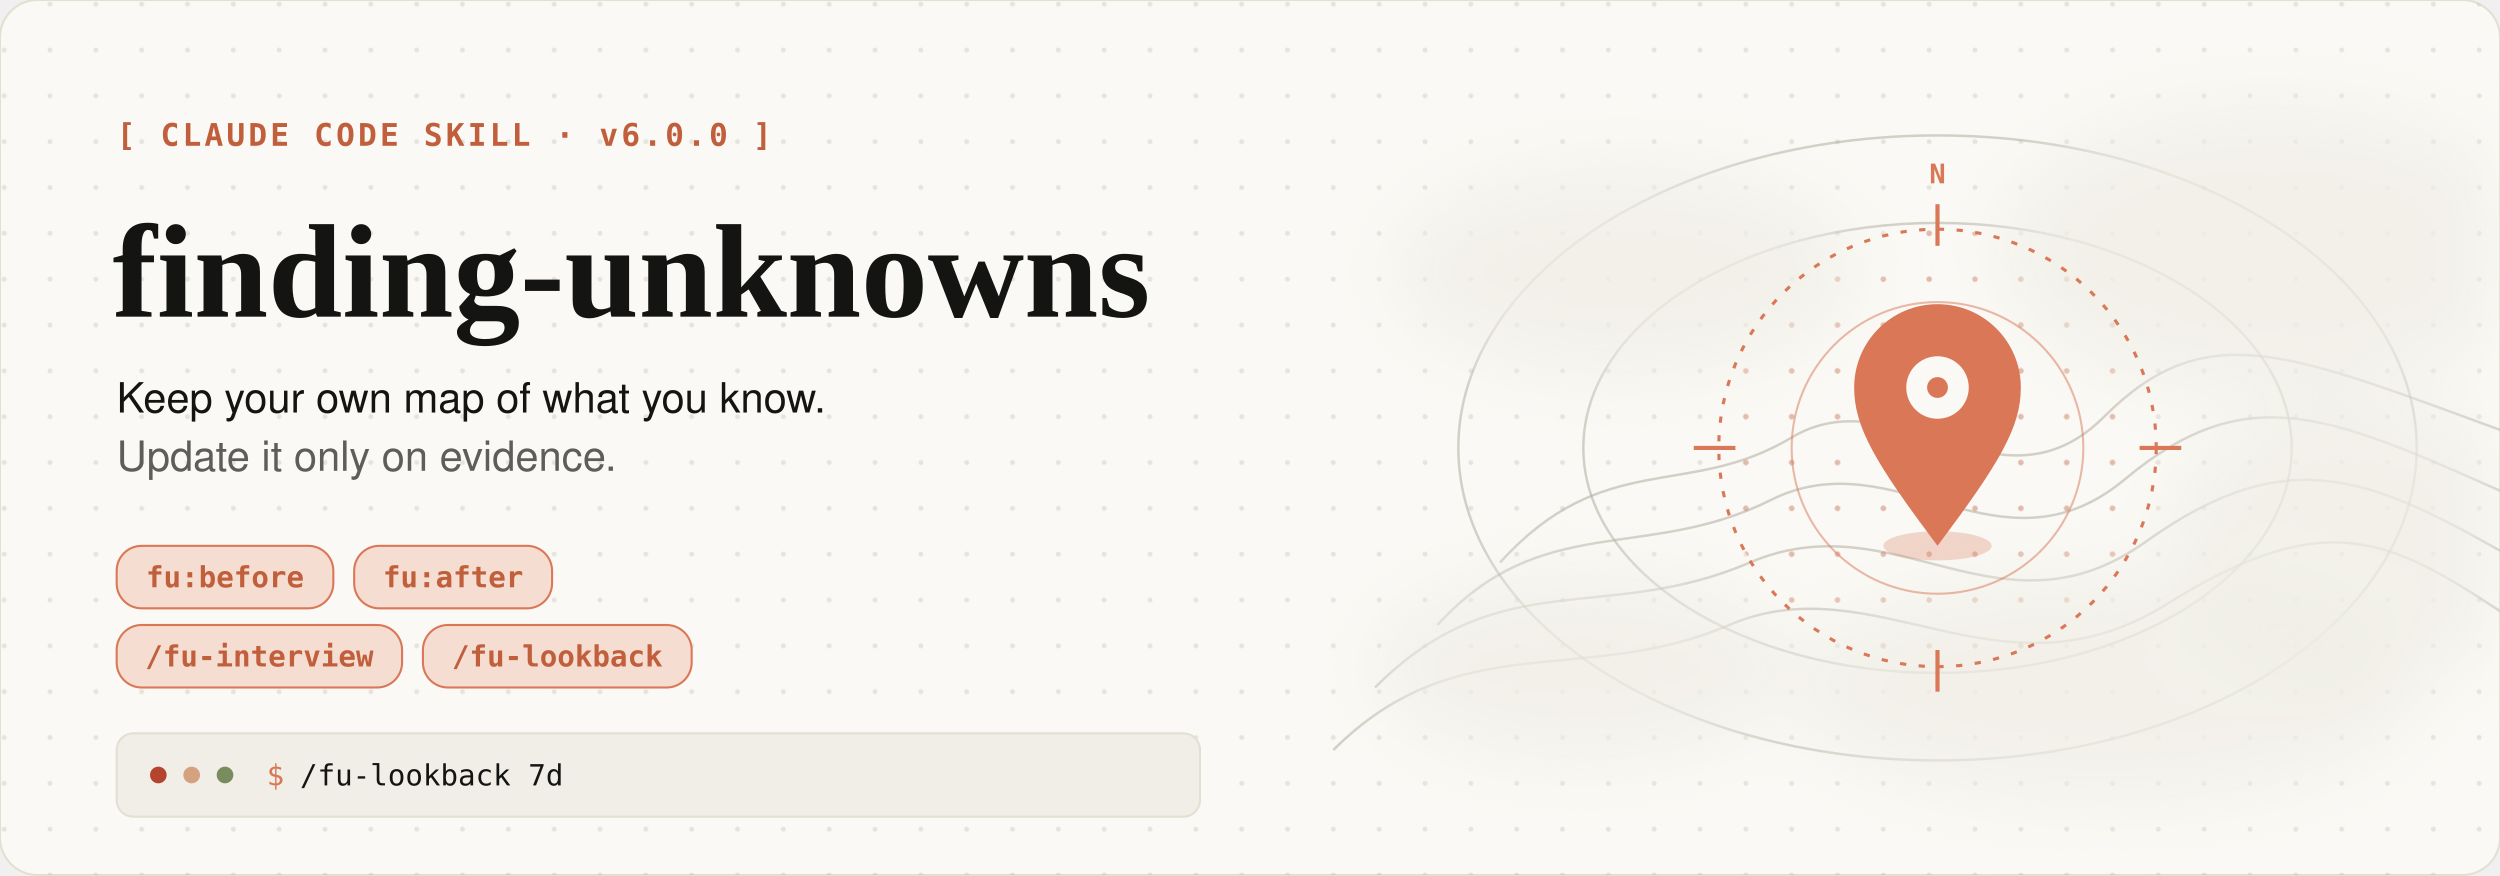
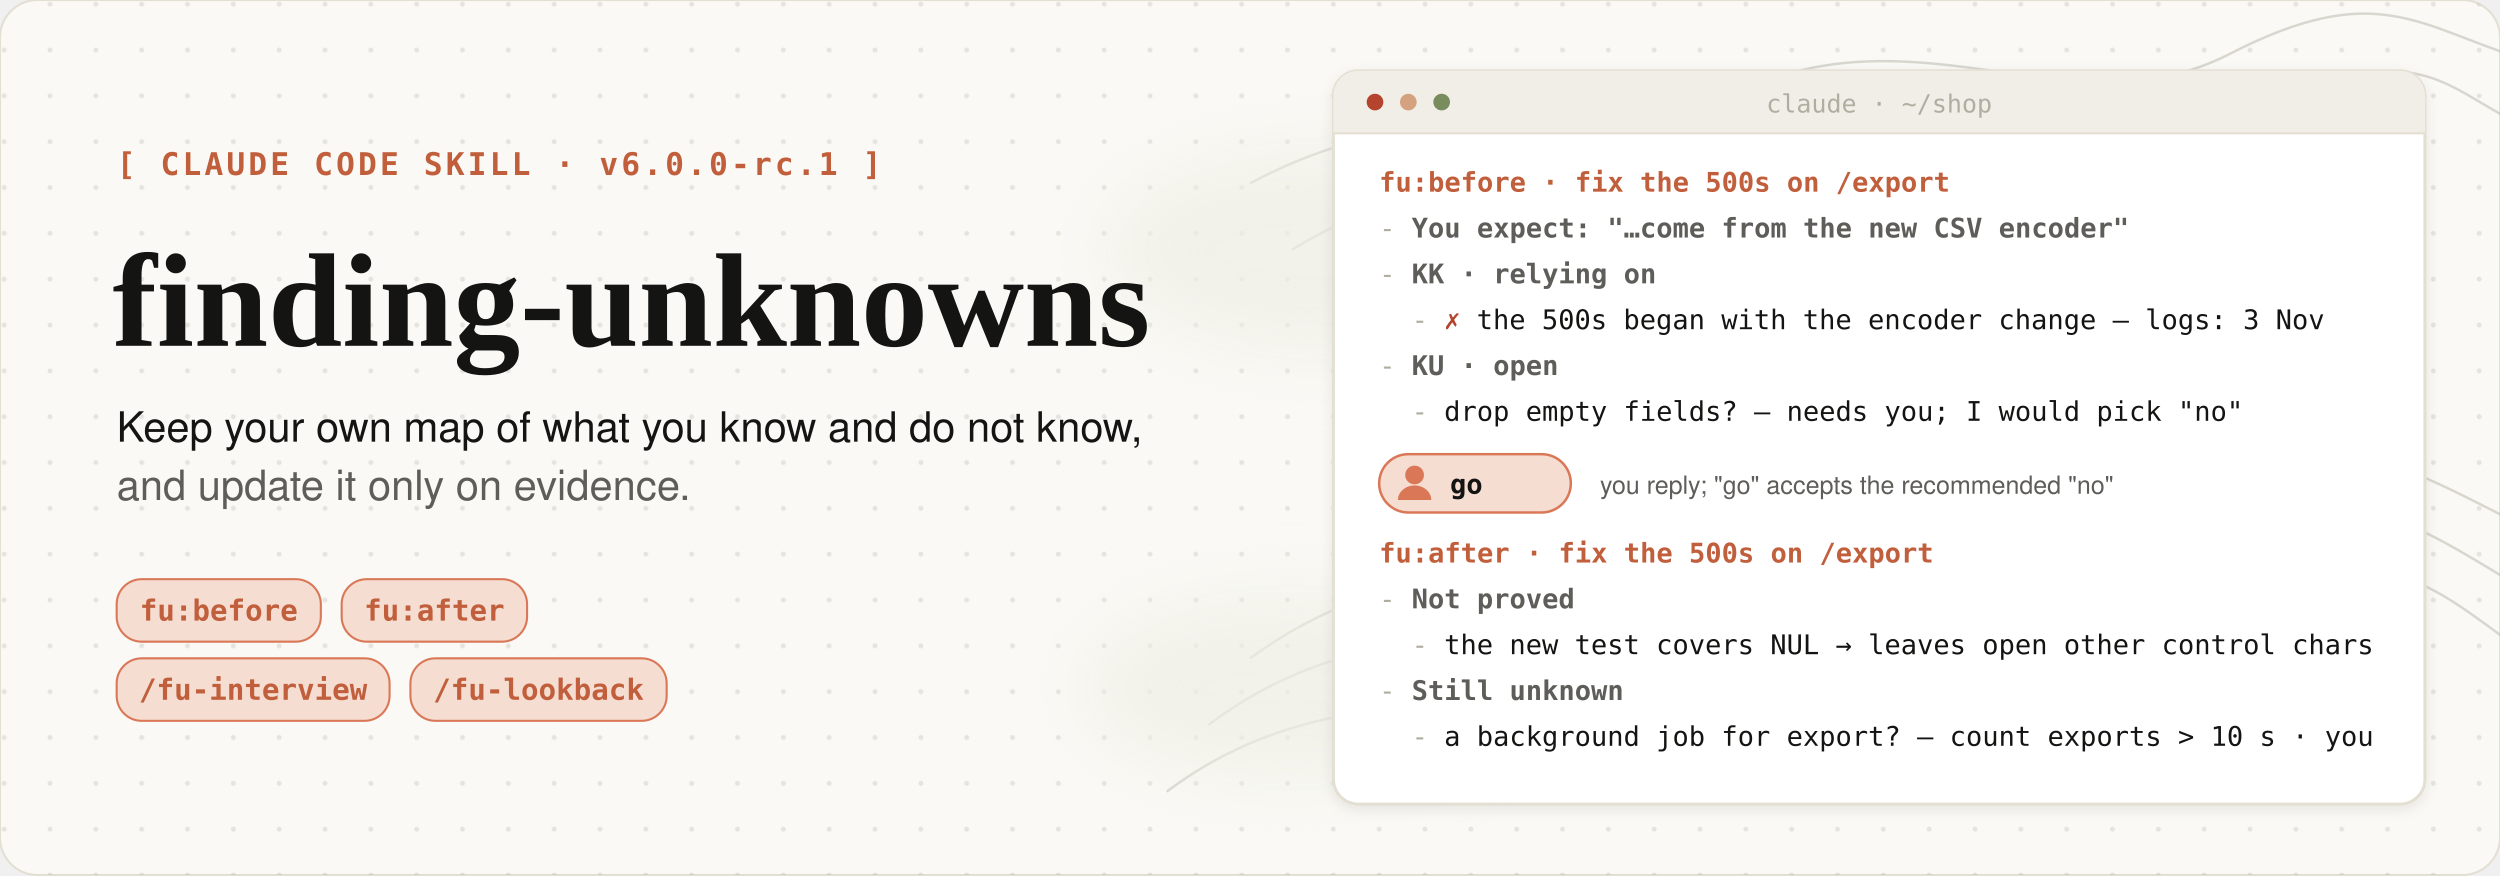
<svg xmlns="http://www.w3.org/2000/svg" width="1200" height="420" viewBox="0 0 1200 420" role="img" aria-labelledby="t d">
  <defs>
    <pattern id="dots" width="22" height="22" patternUnits="userSpaceOnUse">
      <circle cx="2" cy="2" r="1.2" fill="#B1ADA1" opacity="0.28" />
    </pattern>
-     <pattern id="dotsb" width="22" height="22" patternUnits="userSpaceOnUse">
-       <circle cx="2" cy="2" r="1.4" fill="#D97757" opacity="0.75" />
-     </pattern>
    <filter id="fog" x="-30%" y="-30%" width="160%" height="160%">
      <feGaussianBlur stdDeviation="16" />
    </filter>
-     <clipPath id="clr">
-       <circle cx="930" cy="215" r="105" />
-     </clipPath>
+     <filter id="sh" x="-5%" y="-5%" width="110%" height="120%">
+       <feDropShadow dx="0" dy="2" stdDeviation="3" flood-color="#141413" flood-opacity="0.08" />
+     </filter>
    <clipPath id="frame">
      <rect width="1200" height="420" rx="18" />
    </clipPath>
  </defs>
  <rect width="1200" height="420" rx="18" fill="#FAF9F5" stroke="#E3DFD3" />
  <g clip-path="url(#frame)">
    <rect width="1200" height="420" fill="url(#dots)" />
-     <g fill="none" stroke="#B1ADA1" stroke-opacity="0.55" stroke-width="1.2">
-       <path d="M640 360C700 300 760 330 830 300S960 340 1040 290S1150 260 1210 300" />
-       <path d="M660 330C720 270 770 300 840 270S960 310 1030 260S1140 230 1210 270" />
-       <path d="M690 300C740 245 790 270 850 240S960 280 1020 230S1120 200 1210 240" />
-       <path d="M720 270C770 215 810 240 860 210S960 250 1010 200S1100 170 1210 210" />
-       <ellipse cx="930" cy="215" rx="230" ry="150" />
-       <ellipse cx="930" cy="215" rx="170" ry="108" />
-     </g>
-     <g clip-path="url(#clr)">
-       <rect x="800" y="100" width="260" height="230" fill="url(#dotsb)" opacity="0.5" />
+     <g fill="none" stroke="#B1ADA1" stroke-opacity="0.45" stroke-width="1.2">
+       <path d="M560 380C640 320 720 350 800 318S960 360 1050 306S1160 276 1210 312" />
+       <path d="M580 348C660 288 730 318 810 286S960 330 1040 276S1150 246 1210 282" />
+       <path d="M600 316C680 258 740 286 820 254S960 298 1030 246S1140 216 1210 252" />
+       <path d="M620 120C700 70 780 100 860 70S1000 96 1080 56S1170 40 1210 60" />
+       <path d="M600 88C690 40 770 66 850 38S1000 62 1070 26S1160 12 1210 28" />
    </g>
    <g filter="url(#fog)" fill="#F0EEE6">
-       <ellipse cx="1090" cy="120" rx="130" ry="70" opacity="0.75" />
-       <ellipse cx="1010" cy="330" rx="150" ry="55" opacity="0.75" />
-       <ellipse cx="780" cy="130" rx="110" ry="50" opacity="0.75" />
-       <ellipse cx="1130" cy="260" rx="90" ry="70" opacity="0.75" />
-       <ellipse cx="760" cy="320" rx="100" ry="45" opacity="0.75" />
+       <ellipse cx="640" cy="120" rx="110" ry="50" opacity="0.7" />
+       <ellipse cx="620" cy="330" rx="100" ry="45" opacity="0.7" />
    </g>
-     <circle cx="930" cy="215" r="105" fill="none" stroke="#D97757" stroke-width="1.5" stroke-dasharray="3 6" />
-     <circle cx="930" cy="215" r="70" fill="none" stroke="#D97757" stroke-opacity="0.5" stroke-width="1" />
-     <g stroke="#D97757" stroke-width="2">
-       <path d="M930 98V118M930 312V332M813 215H833M1027 215H1047" />
-     </g>
-     <g font-family="ui-monospace, SFMono-Regular, Menlo, Consolas, monospace" font-size="13" font-weight="700" fill="#D97757" text-anchor="middle">
-       <text x="930" y="88">N</text>
-     </g>
-     <ellipse cx="930" cy="262" rx="26" ry="7" fill="#D97757" opacity="0.28" />
-     <path d="M930 262C900 222 890 205 890 186a40 40 0 0 1 80 0c0 19-10 36-40 76z" fill="#D97757" />
-     <circle cx="930" cy="186" r="15" fill="#FAF9F5" />
-     <circle cx="930" cy="186" r="5" fill="#D97757" />
  </g>
-   <text x="56" y="70" font-family="ui-monospace, SFMono-Regular, Menlo, Consolas, monospace" font-size="15" font-weight="700" fill="#C15F3C" letter-spacing="1.5">[ CLAUDE CODE SKILL · v6.0.0 ]</text>
-   <text x="54" y="152" font-family="Georgia, 'Times New Roman', serif" font-size="64" font-weight="700" fill="#141413">finding-unknowns</text>
-   <text x="56" y="198" font-family="-apple-system, 'Segoe UI', Helvetica, Arial, sans-serif" font-size="20" fill="#141413">Keep your own map of what you know.</text>
-   <text x="56" y="226" font-family="-apple-system, 'Segoe UI', Helvetica, Arial, sans-serif" font-size="20" fill="#5E5D59">Update it only on evidence.</text>
-   <rect x="56" y="262" width="104" height="30" rx="12" fill="#F5DDD1" stroke="#D97757" />
-   <text x="108.0" y="281.9" font-family="ui-monospace, SFMono-Regular, Menlo, Consolas, monospace" font-size="14" font-weight="700" fill="#C15F3C" text-anchor="middle">fu:before</text>
-   <rect x="170" y="262" width="95" height="30" rx="12" fill="#F5DDD1" stroke="#D97757" />
-   <text x="217.5" y="281.9" font-family="ui-monospace, SFMono-Regular, Menlo, Consolas, monospace" font-size="14" font-weight="700" fill="#C15F3C" text-anchor="middle">fu:after</text>
-   <rect x="56" y="300" width="137" height="30" rx="12" fill="#F5DDD1" stroke="#D97757" />
-   <text x="124.5" y="319.9" font-family="ui-monospace, SFMono-Regular, Menlo, Consolas, monospace" font-size="14" font-weight="700" fill="#C15F3C" text-anchor="middle">/fu-interview</text>
-   <rect x="203" y="300" width="129" height="30" rx="12" fill="#F5DDD1" stroke="#D97757" />
-   <text x="267.5" y="319.9" font-family="ui-monospace, SFMono-Regular, Menlo, Consolas, monospace" font-size="14" font-weight="700" fill="#C15F3C" text-anchor="middle">/fu-lookback</text>
-   <rect x="56" y="352" width="520" height="40" rx="8" fill="#F0EEE6" stroke="#E3DFD3" />
-   <circle cx="76" cy="372" r="4" fill="#B5442E" />
-   <circle cx="92" cy="372" r="4" fill="#D4A27F" />
-   <circle cx="108" cy="372" r="4" fill="#788C5D" />
-   <text x="128" y="377" font-family="ui-monospace, SFMono-Regular, Menlo, Consolas, monospace" font-size="14" fill="#D97757">$</text>
-   <text x="144" y="377" font-family="ui-monospace, SFMono-Regular, Menlo, Consolas, monospace" font-size="14" fill="#141413">/fu-lookback 7d</text>
+   <text x="56" y="84" font-family="ui-monospace, SFMono-Regular, Menlo, Consolas, monospace" font-size="15" fill="#C15F3C" font-weight="700" letter-spacing="1.5">[ CLAUDE CODE SKILL · v6.0.0-rc.1 ]</text>
+   <text x="54" y="166" font-family="Georgia, 'Times New Roman', serif" font-size="64" fill="#141413" font-weight="700">finding-unknowns</text>
+   <text x="56" y="212" font-family="-apple-system, 'Segoe UI', Helvetica, Arial, sans-serif" font-size="20" fill="#141413">Keep your own map of what you know and do not know,</text>
+   <text x="56" y="240" font-family="-apple-system, 'Segoe UI', Helvetica, Arial, sans-serif" font-size="20" fill="#5E5D59">and update it only on evidence.</text>
+   <rect x="56" y="278" width="98" height="30" rx="12" fill="#F5DDD1" stroke="#D97757" />
+   <text x="105.0" y="297.9" font-family="ui-monospace, SFMono-Regular, Menlo, Consolas, monospace" font-size="14" fill="#C15F3C" font-weight="700" text-anchor="middle">fu:before</text>
+   <rect x="164" y="278" width="89" height="30" rx="12" fill="#F5DDD1" stroke="#D97757" />
+   <text x="208.5" y="297.9" font-family="ui-monospace, SFMono-Regular, Menlo, Consolas, monospace" font-size="14" fill="#C15F3C" font-weight="700" text-anchor="middle">fu:after</text>
+   <rect x="56" y="316" width="131" height="30" rx="12" fill="#F5DDD1" stroke="#D97757" />
+   <text x="121.5" y="335.9" font-family="ui-monospace, SFMono-Regular, Menlo, Consolas, monospace" font-size="14" fill="#C15F3C" font-weight="700" text-anchor="middle">/fu-interview</text>
+   <rect x="197" y="316" width="123" height="30" rx="12" fill="#F5DDD1" stroke="#D97757" />
+   <text x="258.5" y="335.9" font-family="ui-monospace, SFMono-Regular, Menlo, Consolas, monospace" font-size="14" fill="#C15F3C" font-weight="700" text-anchor="middle">/fu-lookback</text>
+   <rect x="640" y="34" width="524" height="352" rx="12" fill="#FFFFFF" stroke="#E3DFD3" stroke-width="1.5" filter="url(#sh)" />
+   <path d="M640 46a12 12 0 0 1 12 -12h500a12 12 0 0 1 12 12v18H640z" fill="#F0EEE6" />
+   <path d="M640 64H1164" stroke="#E3DFD3" />
+   <circle cx="660" cy="49" r="4" fill="#B5442E" />
+   <circle cx="676" cy="49" r="4" fill="#D4A27F" />
+   <circle cx="692" cy="49" r="4" fill="#788C5D" />
+   <text x="902.0" y="54" font-family="ui-monospace, SFMono-Regular, Menlo, Consolas, monospace" font-size="12" fill="#B1ADA1" text-anchor="middle">claude · ~/shop</text>
+   <text x="662" y="92" font-family="ui-monospace, SFMono-Regular, Menlo, Consolas, monospace" font-size="13" fill="#C15F3C" font-weight="700">fu:before · fix the 500s on /export</text>
+   <text x="662.0" y="114" font-family="ui-monospace, SFMono-Regular, Menlo, Consolas, monospace" font-size="13" fill="#B1ADA1">-</text>
+   <text x="677.6" y="114" font-family="ui-monospace, SFMono-Regular, Menlo, Consolas, monospace" font-size="13" fill="#5E5D59" font-weight="700">You expect: "…come from the new CSV encoder"</text>
+   <text x="662.0" y="136" font-family="ui-monospace, SFMono-Regular, Menlo, Consolas, monospace" font-size="13" fill="#B1ADA1">-</text>
+   <text x="677.6" y="136" font-family="ui-monospace, SFMono-Regular, Menlo, Consolas, monospace" font-size="13" fill="#5E5D59" font-weight="700">KK · relying on</text>
+   <text x="677.6" y="158" font-family="ui-monospace, SFMono-Regular, Menlo, Consolas, monospace" font-size="13" fill="#B1ADA1">-</text>
+   <text x="693.2" y="158" font-family="ui-monospace, SFMono-Regular, Menlo, Consolas, monospace" font-size="13" fill="#B5442E" font-weight="700">✗</text>
+   <text x="708.8" y="158" font-family="ui-monospace, SFMono-Regular, Menlo, Consolas, monospace" font-size="13" fill="#141413">the 500s began with the encoder change — logs: 3 Nov</text>
+   <text x="662.0" y="180" font-family="ui-monospace, SFMono-Regular, Menlo, Consolas, monospace" font-size="13" fill="#B1ADA1">-</text>
+   <text x="677.6" y="180" font-family="ui-monospace, SFMono-Regular, Menlo, Consolas, monospace" font-size="13" fill="#5E5D59" font-weight="700">KU · open</text>
+   <text x="677.6" y="202" font-family="ui-monospace, SFMono-Regular, Menlo, Consolas, monospace" font-size="13" fill="#B1ADA1">-</text>
+   <text x="693.2" y="202" font-family="ui-monospace, SFMono-Regular, Menlo, Consolas, monospace" font-size="13" fill="#141413">drop empty fields? — needs you; I would pick "no"</text>
+   <rect x="662" y="218" width="92" height="28" rx="14" fill="#F5DDD1" stroke="#D97757" stroke-width="1.2" />
+   <circle cx="679" cy="228" r="4.5" fill="#D97757" />
+   <path d="M671 240a8 7 0 0 1 16 0z" fill="#D97757" />
+   <text x="696" y="237" font-family="ui-monospace, SFMono-Regular, Menlo, Consolas, monospace" font-size="13" fill="#141413" font-weight="700">go</text>
+   <text x="768" y="237" font-family="-apple-system, 'Segoe UI', Helvetica, Arial, sans-serif" font-size="12" fill="#5E5D59">you reply; "go" accepts the recommended "no"</text>
+   <text x="662" y="270" font-family="ui-monospace, SFMono-Regular, Menlo, Consolas, monospace" font-size="13" fill="#C15F3C" font-weight="700">fu:after · fix the 500s on /export</text>
+   <text x="662.0" y="292" font-family="ui-monospace, SFMono-Regular, Menlo, Consolas, monospace" font-size="13" fill="#B1ADA1">-</text>
+   <text x="677.6" y="292" font-family="ui-monospace, SFMono-Regular, Menlo, Consolas, monospace" font-size="13" fill="#5E5D59" font-weight="700">Not proved</text>
+   <text x="677.6" y="314" font-family="ui-monospace, SFMono-Regular, Menlo, Consolas, monospace" font-size="13" fill="#B1ADA1">-</text>
+   <text x="693.2" y="314" font-family="ui-monospace, SFMono-Regular, Menlo, Consolas, monospace" font-size="13" fill="#141413">the new test covers NUL → leaves open other control chars</text>
+   <text x="662.0" y="336" font-family="ui-monospace, SFMono-Regular, Menlo, Consolas, monospace" font-size="13" fill="#B1ADA1">-</text>
+   <text x="677.6" y="336" font-family="ui-monospace, SFMono-Regular, Menlo, Consolas, monospace" font-size="13" fill="#5E5D59" font-weight="700">Still unknown</text>
+   <text x="677.6" y="358" font-family="ui-monospace, SFMono-Regular, Menlo, Consolas, monospace" font-size="13" fill="#B1ADA1">-</text>
+   <text x="693.2" y="358" font-family="ui-monospace, SFMono-Regular, Menlo, Consolas, monospace" font-size="13" fill="#141413">a background job for export? — count exports &gt; 10 s · you</text>
</svg>
